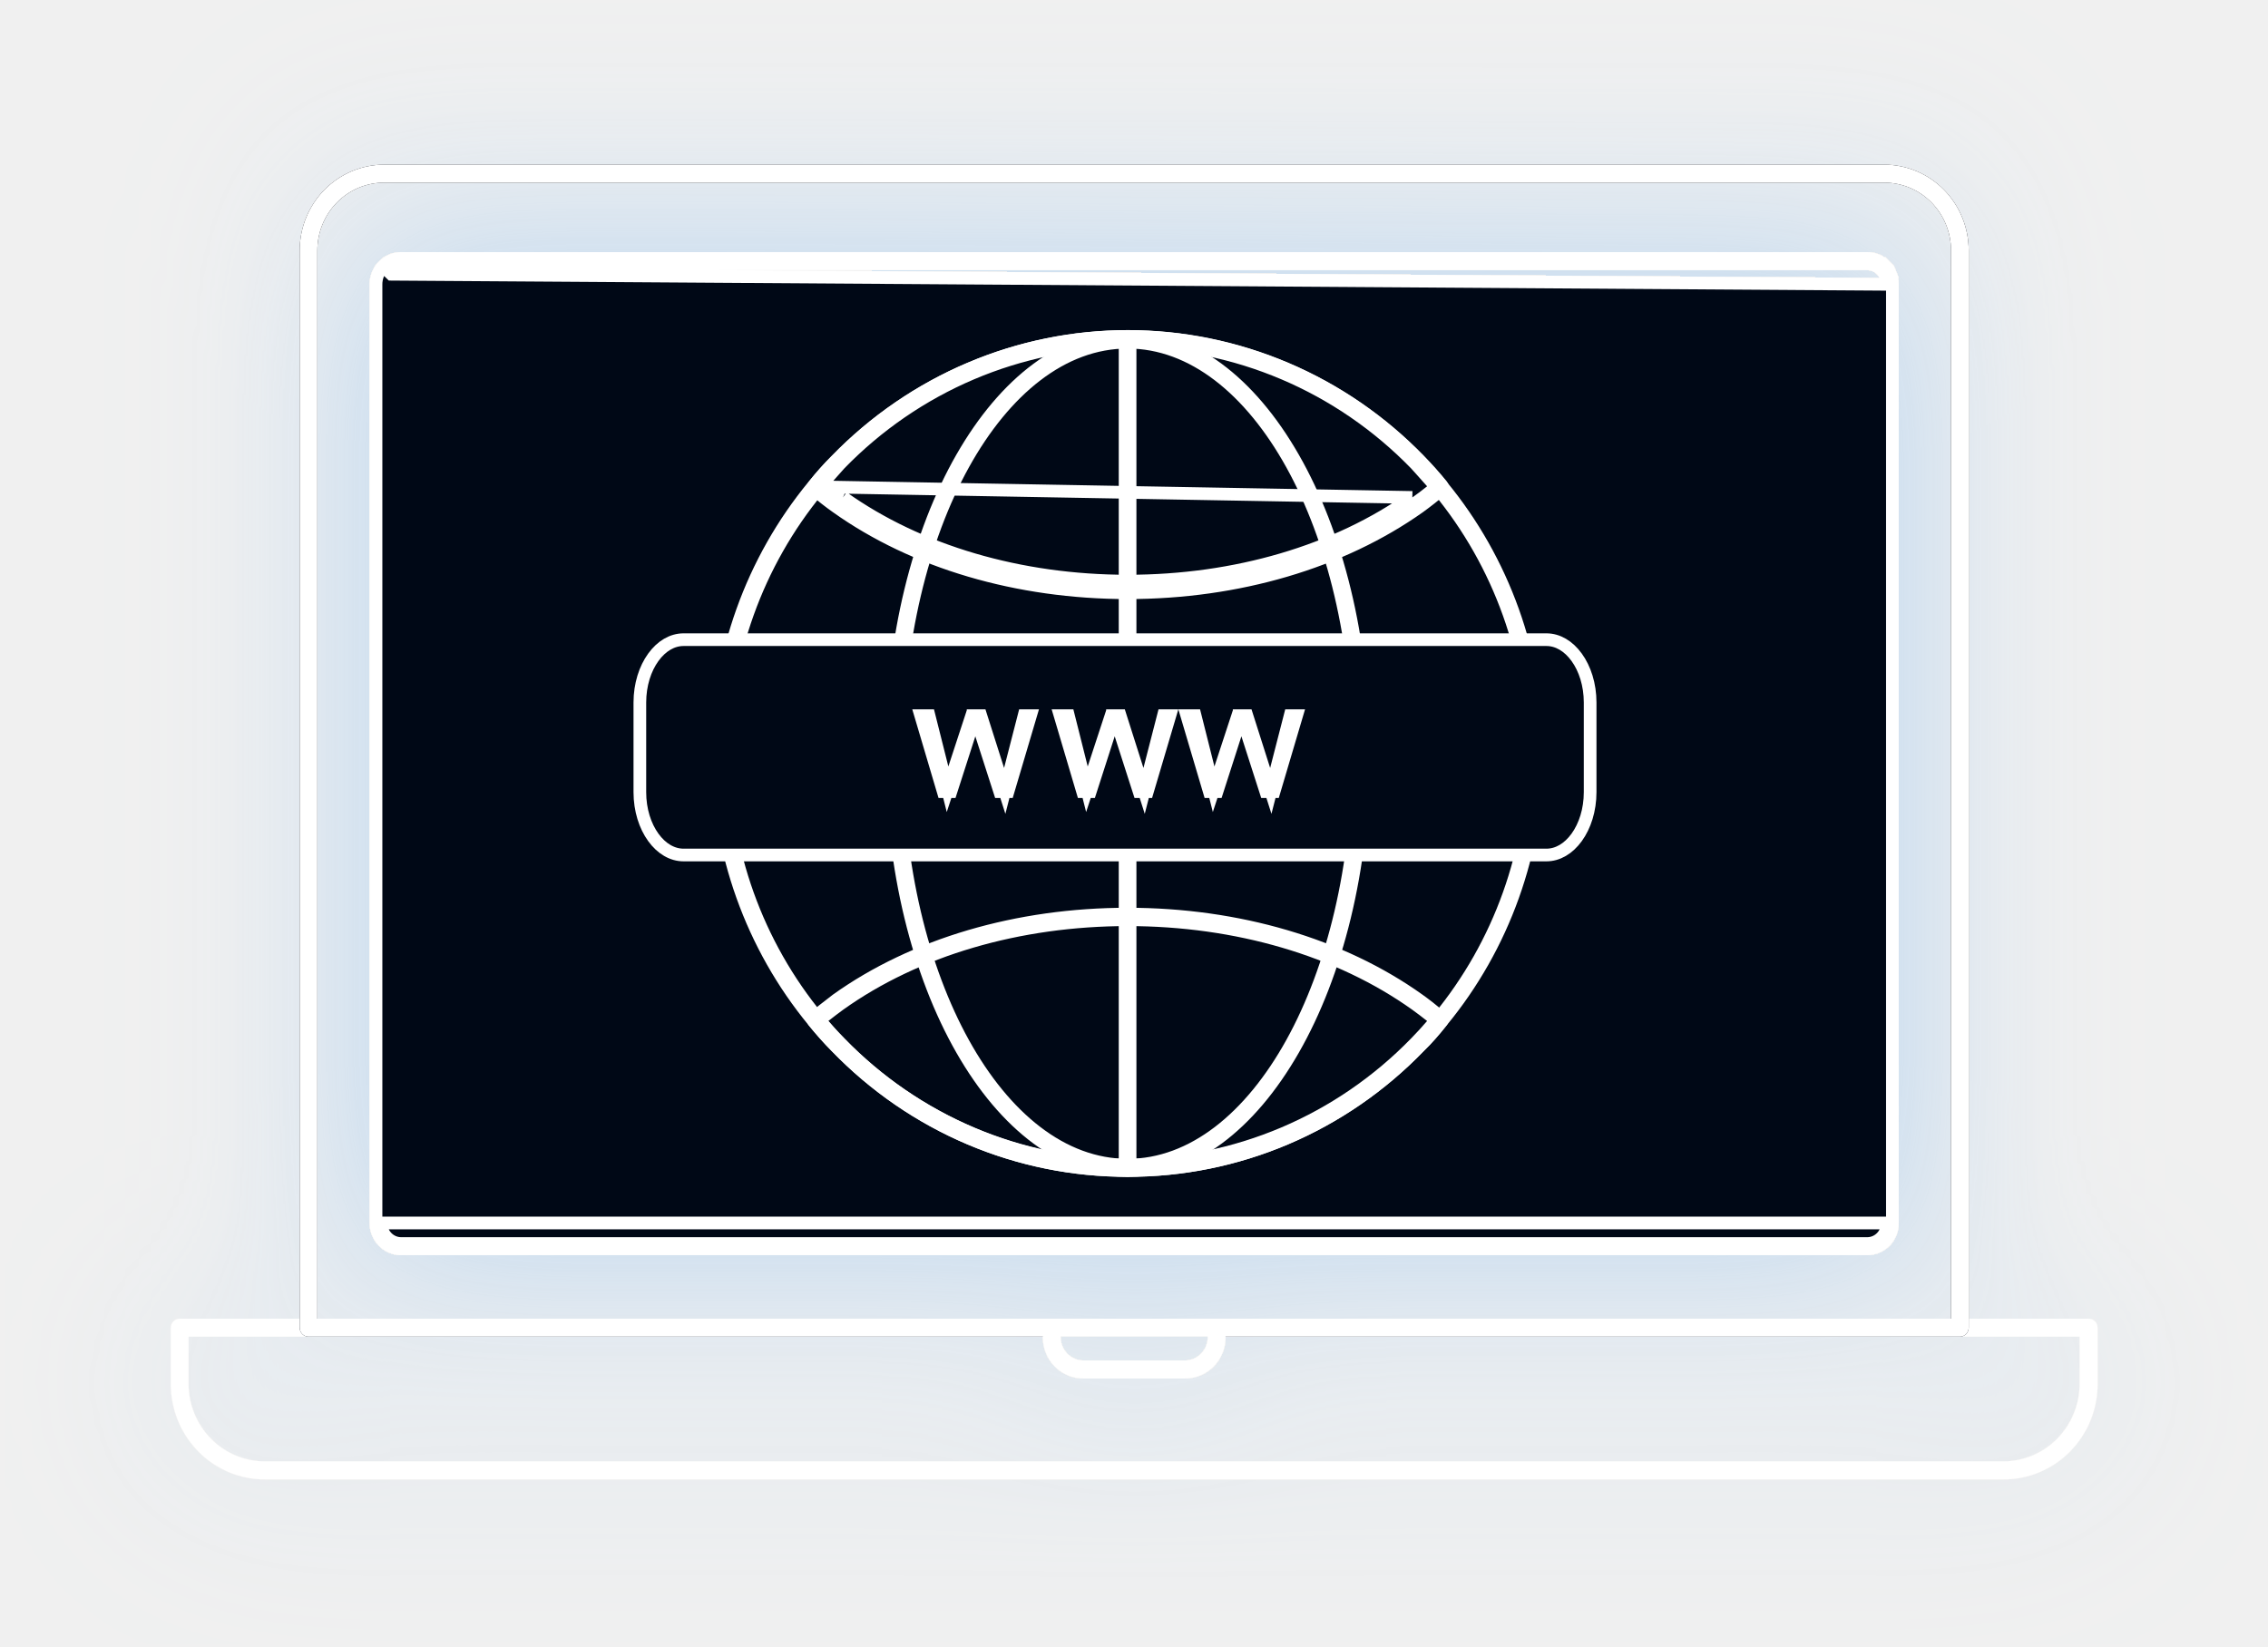
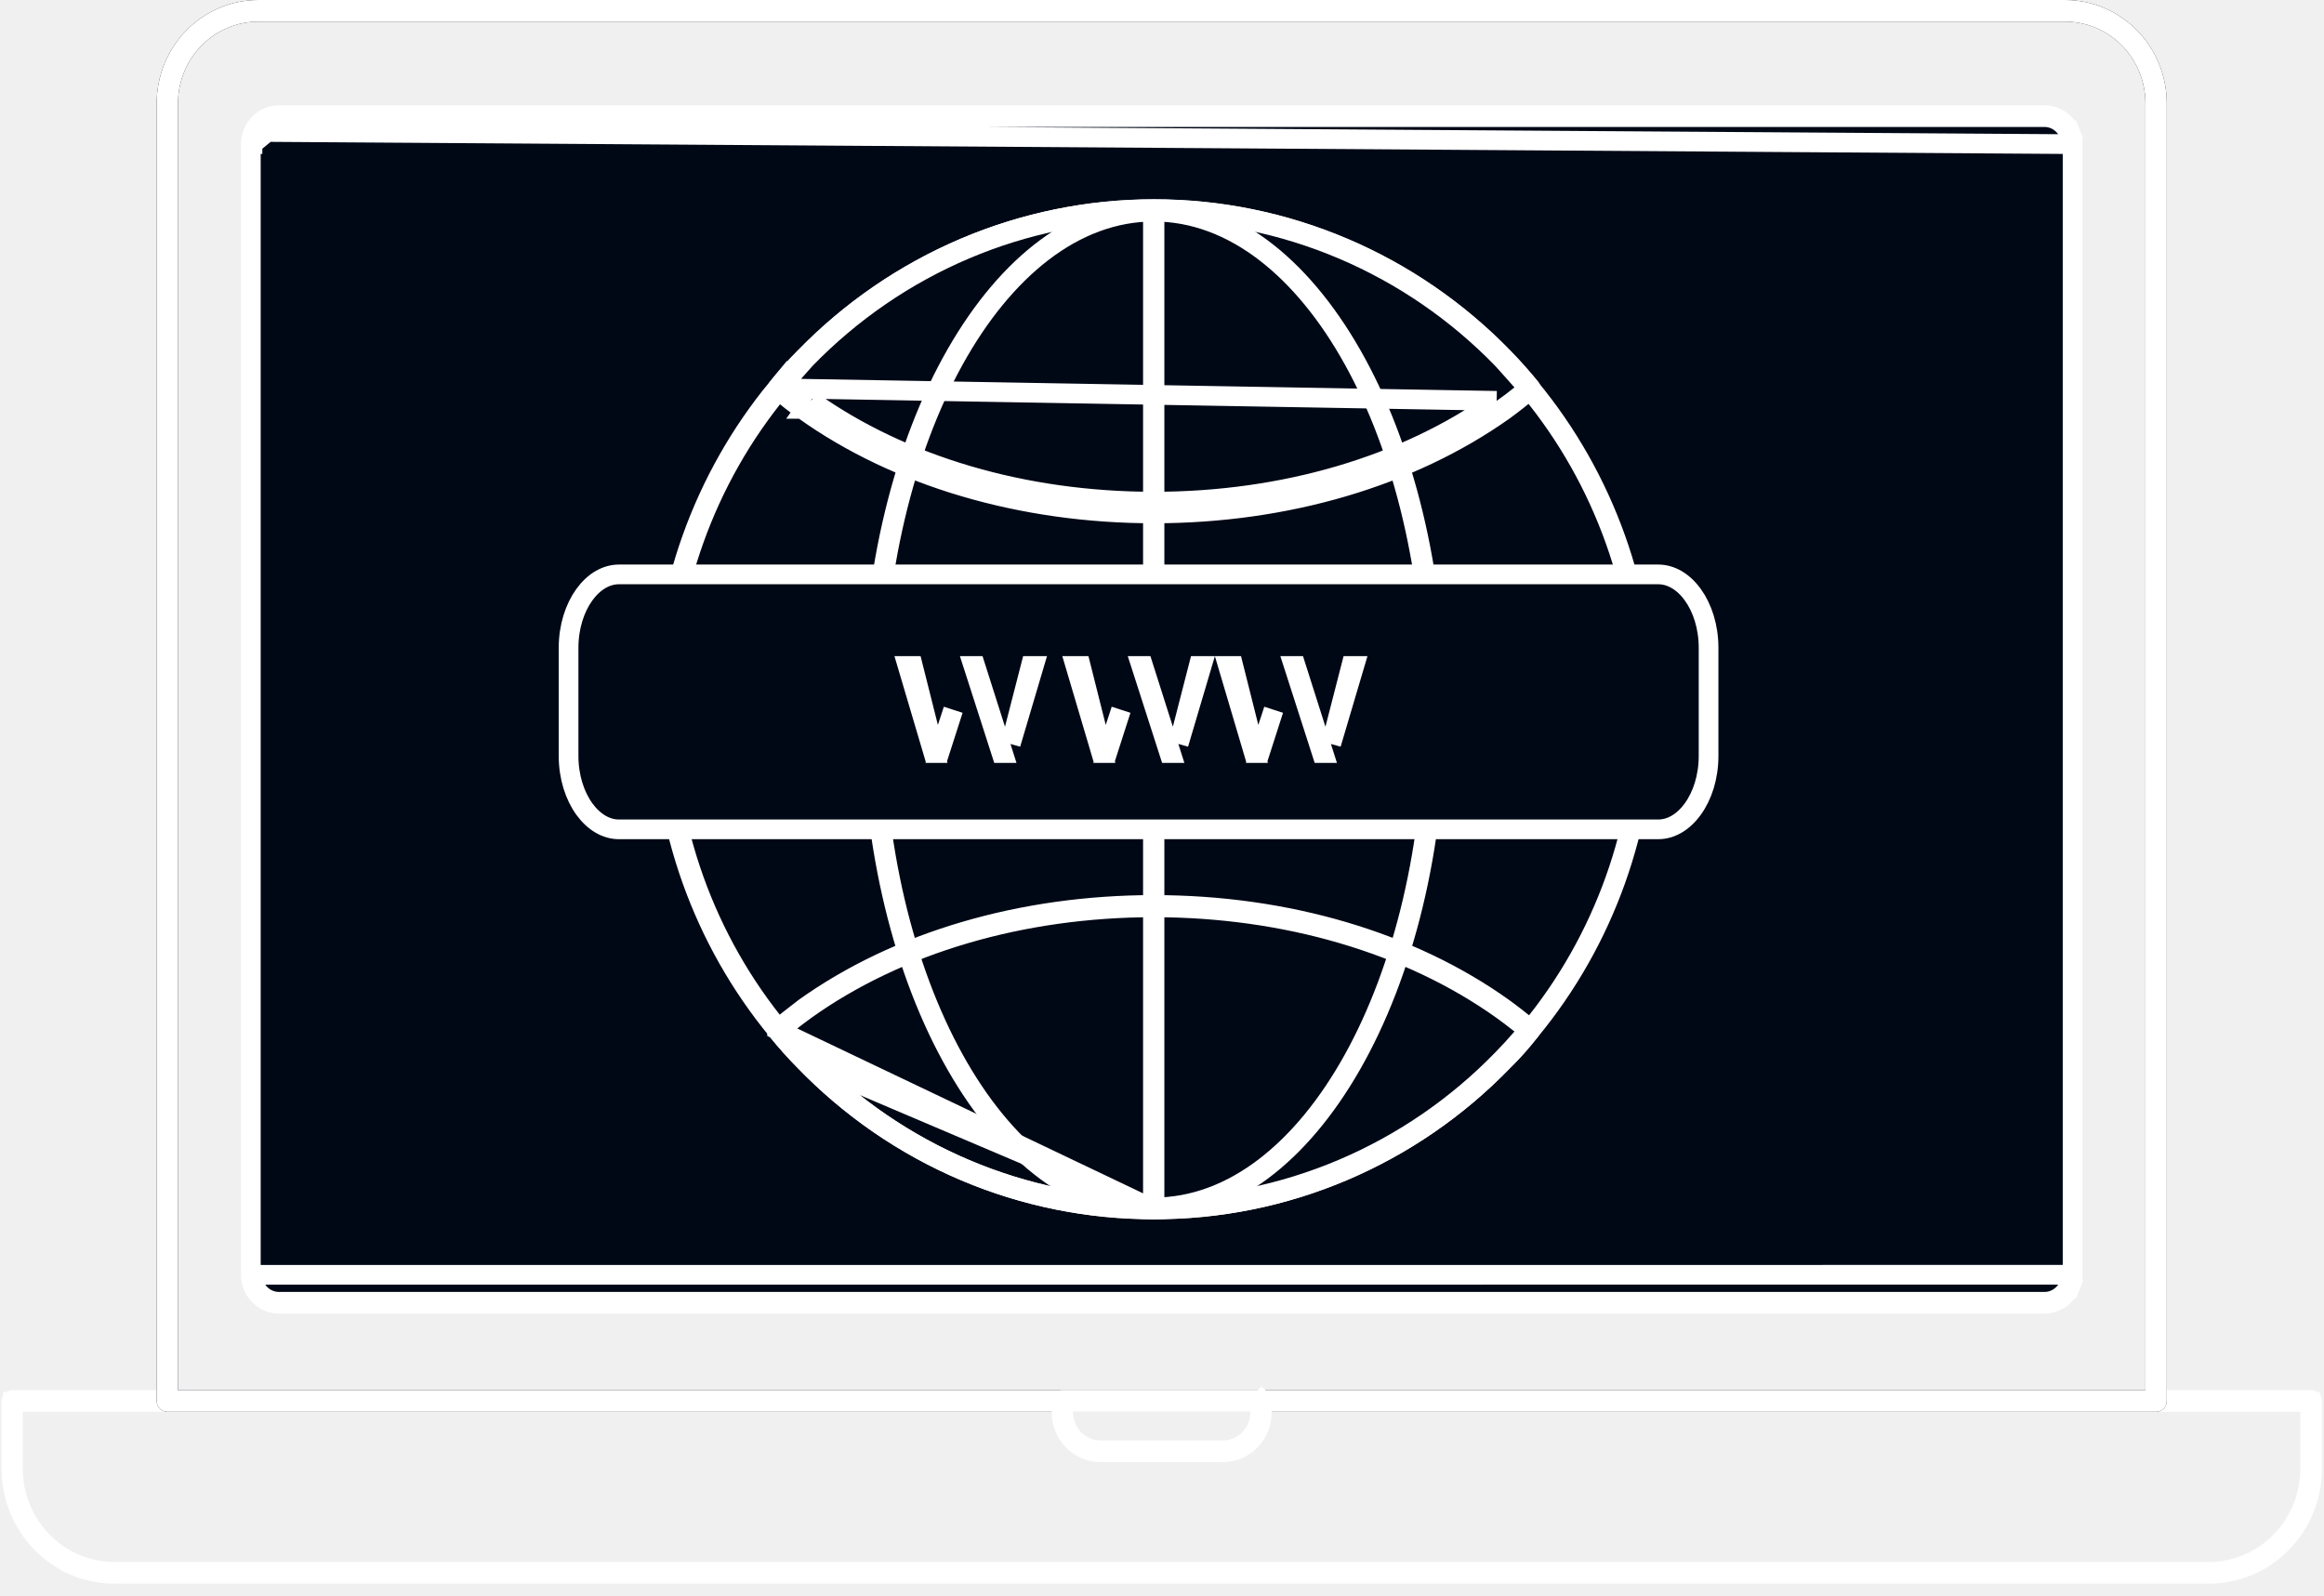
- <svg xmlns="http://www.w3.org/2000/svg" width="179" height="130" viewBox="0 0 179 130" fill="none">
-   <g filter="url(#filter0_d_634_530)">
-     <path d="M158.129 116.292H158.128L20.904 116.292L20.903 116.292C19.996 116.294 19.097 116.114 18.258 115.762C17.419 115.41 16.656 114.892 16.013 114.239C15.37 113.586 14.859 112.81 14.51 111.956C14.162 111.101 13.982 110.184 13.982 109.258V104.817C13.982 104.758 14.005 104.704 14.043 104.666C14.081 104.627 14.13 104.607 14.18 104.607H164.852C164.902 104.607 164.951 104.627 164.989 104.666C165.027 104.704 165.05 104.758 165.05 104.817V109.258C165.05 110.184 164.87 111.101 164.522 111.956C164.173 112.81 163.662 113.586 163.019 114.239C162.376 114.892 161.613 115.41 160.774 115.762C159.935 116.114 159.036 116.294 158.129 116.292ZM14.877 105.026H14.377V105.526L14.377 109.258L14.377 109.258C14.379 111.008 15.063 112.687 16.281 113.928C17.5 115.169 19.154 115.869 20.882 115.873H20.883L158.128 115.873L158.129 115.873C159.857 115.869 161.511 115.169 162.73 113.928C163.948 112.687 164.632 111.008 164.634 109.258V109.258V105.526V105.026H164.134H14.877Z" fill="#000816" stroke="white" />
-     <mask id="path-2-inside-1_634_530" fill="white">
-       <path d="M154.682 105.526H24.35C24.165 105.526 23.988 105.452 23.857 105.319C23.726 105.185 23.652 105.005 23.652 104.817V19.768C23.654 17.974 24.356 16.253 25.604 14.984C26.851 13.716 28.543 13.002 30.307 13H148.725C150.489 13.002 152.181 13.716 153.428 14.984C154.676 16.253 155.378 17.974 155.379 19.768V104.817C155.379 105.005 155.306 105.185 155.175 105.319C155.044 105.452 154.867 105.526 154.682 105.526ZM25.047 104.107H153.984V19.768C153.982 18.35 153.428 16.991 152.442 15.988C151.456 14.985 150.119 14.421 148.725 14.419H30.307C28.913 14.421 27.576 14.985 26.59 15.988C25.604 16.991 25.049 18.35 25.047 19.768V104.107Z" />
-     </mask>
-     <path d="M154.682 105.526H24.35C24.165 105.526 23.988 105.452 23.857 105.319C23.726 105.185 23.652 105.005 23.652 104.817V19.768C23.654 17.974 24.356 16.253 25.604 14.984C26.851 13.716 28.543 13.002 30.307 13H148.725C150.489 13.002 152.181 13.716 153.428 14.984C154.676 16.253 155.378 17.974 155.379 19.768V104.817C155.379 105.005 155.306 105.185 155.175 105.319C155.044 105.452 154.867 105.526 154.682 105.526ZM25.047 104.107H153.984V19.768C153.982 18.35 153.428 16.991 152.442 15.988C151.456 14.985 150.119 14.421 148.725 14.419H30.307C28.913 14.421 27.576 14.985 26.59 15.988C25.604 16.991 25.049 18.35 25.047 19.768V104.107Z" fill="#000816" />
-     <path d="M23.652 19.768L20.652 19.765V19.768H23.652ZM30.307 13V10L30.304 10L30.307 13ZM148.725 13L148.728 10H148.725V13ZM155.379 19.768H158.379V19.765L155.379 19.768ZM25.047 104.107H22.047V107.107H25.047V104.107ZM153.984 104.107V107.107H156.984V104.107H153.984ZM153.984 19.768H156.984L156.984 19.764L153.984 19.768ZM148.725 14.419L148.729 11.419H148.725V14.419ZM30.307 14.419V11.419L30.303 11.419L30.307 14.419ZM25.047 19.768L22.047 19.764V19.768H25.047ZM154.682 102.526H24.35V108.526H154.682V102.526ZM24.35 102.526C24.977 102.526 25.568 102.78 25.996 103.215L21.718 107.422C22.407 108.123 23.353 108.526 24.35 108.526V102.526ZM25.996 103.215C26.422 103.648 26.652 104.226 26.652 104.817H20.652C20.652 105.785 21.03 106.722 21.718 107.422L25.996 103.215ZM26.652 104.817V19.768H20.652V104.817H26.652ZM26.652 19.771C26.653 18.755 27.051 17.791 27.743 17.088L23.464 12.881C21.661 14.716 20.655 17.192 20.652 19.765L26.652 19.771ZM27.743 17.088C28.433 16.386 29.357 16.001 30.31 16L30.304 10C27.728 10.003 25.27 11.045 23.464 12.881L27.743 17.088ZM30.307 16H148.725V10H30.307V16ZM148.721 16C149.675 16.001 150.599 16.386 151.289 17.088L155.567 12.881C153.762 11.045 151.303 10.003 148.728 10L148.721 16ZM151.289 17.088C151.981 17.791 152.378 18.755 152.379 19.771L158.379 19.765C158.377 17.192 157.371 14.716 155.567 12.881L151.289 17.088ZM152.379 19.768V104.817H158.379V19.768H152.379ZM152.379 104.817C152.379 104.225 152.61 103.648 153.036 103.215L157.314 107.422C158.002 106.723 158.379 105.785 158.379 104.817H152.379ZM153.036 103.215C153.464 102.78 154.055 102.526 154.682 102.526V108.526C155.679 108.526 156.625 108.123 157.314 107.422L153.036 103.215ZM25.047 107.107H153.984V101.107H25.047V107.107ZM156.984 104.107V19.768H150.984V104.107H156.984ZM156.984 19.764C156.981 17.568 156.123 15.453 154.581 13.884L150.303 18.091C150.733 18.529 150.983 19.132 150.984 19.772L156.984 19.764ZM154.581 13.884C153.037 12.315 150.934 11.422 148.729 11.419L148.721 17.419C149.304 17.42 149.874 17.655 150.303 18.091L154.581 13.884ZM148.725 11.419H30.307V17.419H148.725V11.419ZM30.303 11.419C28.098 11.422 25.994 12.315 24.451 13.884L28.729 18.091C29.158 17.655 29.727 17.42 30.311 17.419L30.303 11.419ZM24.451 13.884C22.909 15.453 22.05 17.568 22.047 19.764L28.047 19.772C28.048 19.132 28.299 18.528 28.729 18.091L24.451 13.884ZM22.047 19.768V104.107H28.047V19.768H22.047Z" fill="white" mask="url(#path-2-inside-1_634_530)" />
-     <path d="M29.677 96.553V96.552L29.677 22.443L29.677 22.441C29.677 22.173 29.728 21.907 29.828 21.659C29.929 21.411 30.076 21.186 30.261 20.997C30.447 20.808 30.666 20.659 30.908 20.557C31.149 20.455 31.407 20.403 31.668 20.403H147.365C147.626 20.403 147.884 20.455 148.125 20.557C148.366 20.659 148.586 20.808 148.771 20.997L149.127 20.648L148.771 20.997C148.957 21.186 149.104 21.411 149.204 21.659L149.668 21.471L149.204 21.659C149.305 21.907 149.356 22.173 149.355 22.441V22.443V96.552V96.553C149.356 96.822 149.305 97.088 149.204 97.335C149.104 97.583 148.957 97.808 148.771 97.997C148.586 98.186 148.366 98.335 148.125 98.437C147.884 98.539 147.626 98.591 147.365 98.591H31.668C31.407 98.591 31.149 98.539 30.908 98.437C30.666 98.335 30.447 98.186 30.261 97.997C30.076 97.808 29.929 97.583 29.828 97.335C29.728 97.088 29.677 96.822 29.677 96.553ZM30.533 21.301L30.891 21.651L148.96 22.446L148.46 22.443H148.96V22.445C148.961 22.233 148.921 22.024 148.843 21.828C148.764 21.631 148.647 21.452 148.499 21.301C148.352 21.15 148.175 21.029 147.98 20.947C147.786 20.864 147.576 20.822 147.365 20.822H31.668C31.668 20.822 31.668 20.822 31.668 20.822C31.456 20.822 31.247 20.864 31.052 20.947C30.857 21.029 30.681 21.15 30.533 21.301ZM148.96 96.549L148.46 96.552H148.96V96.55C148.961 96.761 148.921 96.971 148.843 97.166C148.764 97.363 148.647 97.542 148.499 97.693L148.142 97.344L148.499 97.693C148.352 97.845 148.175 97.965 147.98 98.048C147.786 98.13 147.576 98.173 147.365 98.173H31.668C31.456 98.173 31.247 98.13 31.052 98.048C30.857 97.965 30.681 97.845 30.533 97.693C30.385 97.542 30.269 97.363 30.19 97.166C30.111 96.971 30.072 96.761 30.073 96.55L148.96 96.549Z" fill="#000816" stroke="white" />
-     <path d="M83.705 105.026H83.205V105.526V105.576H83.205L83.205 105.578C83.207 106.192 83.448 106.782 83.878 107.218C84.308 107.656 84.891 107.904 85.503 107.906V107.906H85.505L93.527 107.906L93.529 107.906C94.14 107.904 94.724 107.656 95.154 107.218C95.583 106.782 95.824 106.192 95.826 105.578V105.576V105.526V105.026H95.326H83.705ZM93.527 108.325H85.505C84.793 108.325 84.108 108.037 83.602 107.523C83.096 107.008 82.81 106.308 82.81 105.576V104.817C82.81 104.758 82.833 104.704 82.871 104.666C82.909 104.627 82.958 104.607 83.008 104.607H96.024C96.074 104.607 96.123 104.627 96.161 104.666C96.199 104.704 96.222 104.758 96.222 104.817V105.576C96.222 106.308 95.936 107.008 95.429 107.523C94.923 108.037 94.239 108.325 93.527 108.325Z" fill="#000816" stroke="white" />
-     <path d="M65.998 82.626L65.998 82.626L65.993 82.621C65.372 81.996 64.777 81.321 64.213 80.628L64.211 80.626C59.327 74.702 56.649 67.217 56.649 59.483C56.649 51.75 59.327 44.264 64.211 38.341L64.211 38.341L64.216 38.334C64.768 37.642 65.362 36.988 65.988 36.351L65.99 36.349C68.999 33.249 72.582 30.788 76.532 29.109C80.481 27.43 84.719 26.565 89 26.565C93.28 26.565 97.519 27.43 101.468 29.109C105.418 30.788 109.001 33.249 112.009 36.349L112.01 36.349C112.627 36.984 113.224 37.654 113.787 38.345L113.789 38.348C118.673 44.272 121.351 51.757 121.351 59.49C121.351 67.224 118.673 74.709 113.789 80.633L113.789 80.633L113.782 80.642C113.233 81.34 112.634 82.031 112.022 82.62L112.015 82.626L112.009 82.633C109.006 85.739 105.424 88.203 101.473 89.881C97.522 91.559 93.282 92.417 89.001 92.405L88.999 92.406C84.718 92.416 80.479 91.557 76.529 89.878C72.579 88.198 68.999 85.733 65.998 82.626ZM88.999 27.009C84.777 26.999 80.595 27.849 76.7 29.506C72.805 31.164 69.276 33.596 66.32 36.659C65.704 37.286 65.115 37.942 64.568 38.622C59.734 44.474 57.084 51.871 57.084 59.512C57.084 67.153 59.734 74.55 64.569 80.403C65.12 81.079 65.709 81.743 66.328 82.366C69.299 85.423 72.838 87.85 76.739 89.507C80.64 91.164 84.827 92.018 89.056 92.018C93.285 92.018 97.471 91.164 101.373 89.507C105.274 87.85 108.813 85.422 111.784 82.365C112.402 81.736 112.991 81.073 113.543 80.396C118.366 74.546 121.009 67.157 121.009 59.526C121.009 51.897 118.368 44.51 113.548 38.662C112.986 37.931 112.392 37.305 111.793 36.689C108.825 33.606 105.278 31.161 101.363 29.498C97.447 27.835 93.243 26.988 88.999 27.009Z" fill="#000816" stroke="white" />
-     <path d="M89.001 92.405L88.999 92.405C84.719 92.416 80.479 91.557 76.529 89.878C72.58 88.198 68.999 85.733 65.999 82.626L65.999 82.626L65.993 82.621C65.373 81.997 64.778 81.322 64.214 80.63C64.197 80.609 64.184 80.584 64.177 80.557C64.169 80.53 64.166 80.501 64.169 80.472C64.172 80.444 64.181 80.416 64.194 80.391C64.208 80.367 64.226 80.346 64.247 80.329L64.247 80.329L64.252 80.325C64.768 79.905 65.212 79.561 65.63 79.239C65.77 79.13 65.907 79.025 66.043 78.919C72.138 74.572 80.288 72.165 89 72.165C97.716 72.165 105.869 74.574 111.966 78.924C112.498 79.306 113.046 79.731 113.749 80.32L113.749 80.32L113.755 80.325C113.775 80.341 113.793 80.363 113.806 80.387C113.82 80.412 113.828 80.44 113.831 80.469L113.831 80.472C113.834 80.501 113.832 80.529 113.824 80.557C113.816 80.585 113.802 80.61 113.785 80.631L113.784 80.633C113.227 81.332 112.627 82.024 112.013 82.622L112.007 82.627L112.002 82.633C109 85.738 105.419 88.202 101.47 89.88C97.52 91.558 93.281 92.416 89.001 92.405ZM65.058 80.218L64.646 80.542L64.989 80.938C65.397 81.411 65.824 81.881 66.273 82.331C69.244 85.388 72.782 87.815 76.683 89.472C80.585 91.129 84.771 91.982 89 91.982C93.229 91.982 97.416 91.129 101.317 89.472C105.219 87.814 108.757 85.387 111.728 82.33C112.177 81.874 112.602 81.404 113.012 80.93L113.354 80.534L112.943 80.211C112.509 79.87 112.125 79.573 111.745 79.303C105.683 74.976 97.59 72.612 89 72.612C80.41 72.612 72.317 74.976 66.262 79.303L66.262 79.303L66.258 79.306C65.883 79.579 65.494 79.874 65.058 80.218Z" fill="#000816" stroke="white" />
-     <path d="M64.645 38.437L65.009 38.049C65.251 37.791 65.472 37.539 65.703 37.277C65.883 37.072 66.069 36.861 66.274 36.636L66.279 36.63L66.285 36.624C69.254 33.567 72.791 31.139 76.691 29.482C80.591 27.825 84.776 26.972 89.004 26.972C93.231 26.972 97.416 27.825 101.316 29.482C105.216 31.139 108.753 33.567 111.722 36.624L111.729 36.631L111.736 36.639C111.869 36.786 112.002 36.934 112.135 37.081C112.431 37.408 112.725 37.734 113.011 38.064L113.349 38.454L112.949 38.779C112.555 39.1 112.155 39.397 111.758 39.678M64.645 38.437L111.468 39.271M64.645 38.437L65.055 38.776C65.444 39.099 65.846 39.398 66.242 39.679M64.645 38.437L66.532 39.271M111.758 39.678C111.758 39.679 111.758 39.679 111.757 39.679L111.468 39.271M111.758 39.678C111.758 39.678 111.758 39.678 111.758 39.678L111.468 39.271M111.758 39.678C105.676 44.004 97.604 46.376 89 46.376C80.396 46.376 72.325 44.004 66.242 39.679M111.468 39.271C105.483 43.528 97.517 45.876 89 45.876C80.483 45.876 72.517 43.528 66.532 39.271M66.242 39.679C66.243 39.679 66.243 39.679 66.243 39.679L66.532 39.271M66.242 39.679C66.242 39.679 66.242 39.678 66.242 39.678L66.532 39.271M66.026 40.027L66.025 40.026C65.424 39.603 64.832 39.139 64.267 38.641L64.267 38.641L64.261 38.635C64.221 38.601 64.194 38.55 64.189 38.492C64.183 38.435 64.201 38.379 64.235 38.336L64.235 38.336L64.237 38.334C64.796 37.632 65.387 36.942 65.999 36.354L66.005 36.348L66.011 36.342C69.02 33.242 72.603 30.781 76.553 29.102C80.502 27.422 84.74 26.558 89.021 26.558C93.301 26.558 97.54 27.422 101.489 29.102C105.439 30.781 109.022 33.242 112.03 36.342L112.031 36.342C112.648 36.977 113.245 37.646 113.807 38.337C113.841 38.379 113.858 38.435 113.853 38.492C113.848 38.55 113.821 38.601 113.78 38.635L113.78 38.636C113.213 39.122 112.617 39.589 112.014 40.028C105.86 44.386 97.7 46.795 89 46.795C80.298 46.795 72.144 44.385 66.026 40.027Z" fill="#000816" stroke="white" />
-     <path d="M88.993 92.405C83.98 92.405 79.337 88.837 75.918 82.862C72.508 76.901 70.38 68.638 70.38 59.497C70.38 50.356 72.508 42.095 75.918 36.136C79.337 30.163 83.98 26.596 88.993 26.596C94.006 26.596 98.652 30.165 102.072 36.139C105.484 42.099 107.613 50.36 107.613 59.497C107.613 68.635 105.486 76.898 102.074 82.859C98.655 88.835 94.01 92.405 88.993 92.405ZM88.993 27.015C83.845 27.015 79.282 30.79 76.035 36.65C72.778 42.528 70.775 50.61 70.775 59.497C70.775 68.384 72.776 76.468 76.032 82.348C79.278 88.21 83.841 91.986 88.993 91.986C94.145 91.986 98.71 88.21 101.958 82.348C105.216 76.468 107.218 68.384 107.218 59.497C107.218 50.61 105.216 42.528 101.958 36.65C98.71 30.79 94.145 27.015 88.993 27.015Z" fill="#000816" stroke="white" />
-     <path d="M121.137 59.706H56.856C56.807 59.706 56.758 59.687 56.72 59.648C56.682 59.609 56.659 59.555 56.659 59.497C56.659 59.439 56.682 59.385 56.72 59.346C56.758 59.308 56.807 59.288 56.856 59.288H121.137C121.186 59.288 121.236 59.308 121.273 59.346C121.311 59.385 121.334 59.439 121.334 59.497C121.334 59.555 121.311 59.609 121.273 59.648C121.236 59.687 121.186 59.706 121.137 59.706Z" fill="#000816" stroke="white" />
-     <path d="M88.993 92.405C88.944 92.405 88.894 92.385 88.856 92.347C88.819 92.308 88.796 92.254 88.796 92.196V26.806C88.796 26.748 88.819 26.693 88.856 26.655C88.894 26.616 88.944 26.596 88.993 26.596C89.043 26.596 89.092 26.616 89.13 26.655C89.168 26.693 89.191 26.748 89.191 26.806V92.196C89.191 92.254 89.168 92.308 89.13 92.347C89.092 92.385 89.043 92.405 88.993 92.405Z" fill="#000816" stroke="white" />
-     <path d="M53.948 50.5H122.052C122.942 50.5 123.792 50.998 124.438 51.892C125.085 52.786 125.5 54.046 125.5 55.46V62.54C125.5 63.954 125.085 65.214 124.438 66.108C123.792 67.002 122.942 67.5 122.052 67.5H53.948C53.058 67.5 52.208 67.002 51.562 66.108C50.915 65.214 50.5 63.954 50.5 62.54V55.46C50.5 54.046 50.915 52.786 51.562 51.892C52.208 50.998 53.058 50.5 53.948 50.5Z" fill="#000816" stroke="white" />
-     <path d="M75.323 60.667L76.689 56.5H76.976L76.501 57.978L75.047 62.5H74.447L72.67 56.5H73.324L74.363 60.633L74.785 62.309L75.323 60.667ZM77.453 57.978L76.978 56.5H77.409L78.769 60.779L79.297 62.438L79.73 60.752L80.823 56.5H81.33L79.553 62.5H78.906L77.453 57.978Z" fill="#000816" stroke="white" />
-     <path d="M96.323 60.667L97.689 56.5H97.976L97.501 57.978L96.047 62.5H95.447L93.67 56.5H94.324L95.363 60.633L95.785 62.309L96.323 60.667ZM98.453 57.978L97.978 56.5H98.409L99.769 60.779L100.297 62.438L100.73 60.752L101.823 56.5H102.33L100.553 62.5H99.906L98.453 57.978Z" fill="#000816" stroke="white" />
-     <path d="M86.323 60.667L87.689 56.5H87.976L87.501 57.978L86.047 62.5H85.447L83.67 56.5H84.324L85.363 60.633L85.785 62.309L86.323 60.667ZM88.453 57.978L87.978 56.5H88.409L89.769 60.779L90.297 62.438L90.73 60.752L91.823 56.5H92.33L90.553 62.5H89.906L88.453 57.978Z" fill="#000816" stroke="white" />
-   </g>
-   <defs>
-     <filter id="filter0_d_634_530" x="0.482" y="0" width="178.068" height="129.792" filterUnits="userSpaceOnUse" color-interpolation-filters="sRGB">
-       <feFlood flood-opacity="0" result="BackgroundImageFix" />
-       <feColorMatrix in="SourceAlpha" type="matrix" values="0 0 0 0 0 0 0 0 0 0 0 0 0 0 0 0 0 0 127 0" result="hardAlpha" />
-       <feOffset />
-       <feGaussianBlur stdDeviation="6.5" />
-       <feComposite in2="hardAlpha" operator="out" />
-       <feColorMatrix type="matrix" values="0 0 0 0 0.663 0 0 0 0 0.804 0 0 0 0 0.937 0 0 0 0.7 0" />
-       <feBlend mode="normal" in2="BackgroundImageFix" result="effect1_dropShadow_634_530" />
-       <feBlend mode="normal" in="SourceGraphic" in2="effect1_dropShadow_634_530" result="shape" />
-     </filter>
-   </defs>
+ <svg xmlns="http://www.w3.org/2000/svg" width="118" height="81" viewBox="0 0 118 81" fill="none">
+   <path d="M112.146 79.916H112.145L5.827 79.916L5.826 79.916C5.138 79.918 4.457 79.781 3.82 79.514L3.627 79.975L3.82 79.514C3.184 79.247 2.605 78.855 2.117 78.359C1.629 77.864 1.242 77.275 0.977 76.626C0.712 75.978 0.576 75.282 0.576 74.579V71.138C0.576 71.122 0.582 71.108 0.591 71.1C0.599 71.091 0.609 71.088 0.617 71.088H117.355C117.363 71.088 117.372 71.091 117.381 71.1C117.389 71.108 117.395 71.122 117.395 71.138V74.579C117.395 75.282 117.259 75.978 116.995 76.626C116.73 77.275 116.342 77.864 115.854 78.359C115.366 78.855 114.788 79.247 114.151 79.514C113.515 79.781 112.834 79.918 112.146 79.916ZM1.157 71.188H0.657V71.688L0.657 74.579L0.657 74.579C0.659 75.964 1.2 77.294 2.165 78.276C3.13 79.258 4.44 79.814 5.809 79.817H5.81L112.145 79.817L112.146 79.817C113.515 79.814 114.826 79.258 115.791 78.276L115.434 77.925L115.791 78.276C116.756 77.294 117.297 75.964 117.298 74.579V74.579V71.688V71.188H116.798H1.157Z" fill="#000816" stroke="white" />
+   <mask id="path-2-inside-1_945_211" fill="white">
+     <path d="M109.475 71.688H8.497C8.353 71.688 8.216 71.63 8.114 71.527C8.013 71.424 7.956 71.284 7.956 71.138V5.244C7.957 3.854 8.501 2.521 9.468 1.537C10.434 0.554 11.745 0.001 13.112 0H104.86C106.227 0.001 107.537 0.554 108.504 1.537C109.471 2.521 110.014 3.854 110.016 5.244V71.138C110.016 71.284 109.959 71.424 109.857 71.527C109.756 71.63 109.619 71.688 109.475 71.688ZM9.037 70.588H108.935V5.244C108.933 4.145 108.504 3.092 107.74 2.315C106.976 1.538 105.94 1.101 104.86 1.099H13.112C12.032 1.101 10.996 1.538 10.232 2.315C9.468 3.092 9.038 4.145 9.037 5.244V70.588Z" />
+   </mask>
+   <path d="M109.475 71.688H8.497C8.353 71.688 8.216 71.63 8.114 71.527C8.013 71.424 7.956 71.284 7.956 71.138V5.244C7.957 3.854 8.501 2.521 9.468 1.537C10.434 0.554 11.745 0.001 13.112 0H104.86C106.227 0.001 107.537 0.554 108.504 1.537C109.471 2.521 110.014 3.854 110.016 5.244V71.138C110.016 71.284 109.959 71.424 109.857 71.527C109.756 71.63 109.619 71.688 109.475 71.688ZM9.037 70.588H108.935V5.244C108.933 4.145 108.504 3.092 107.74 2.315C106.976 1.538 105.94 1.101 104.86 1.099H13.112C12.032 1.101 10.996 1.538 10.232 2.315C9.468 3.092 9.038 4.145 9.037 5.244V70.588Z" fill="#000816" />
+   <path d="M7.956 5.244L4.956 5.241V5.244H7.956ZM13.112 0V-3L13.109 -3L13.112 0ZM104.86 0L104.863 -3H104.86V0ZM110.016 5.244H113.016L113.016 5.241L110.016 5.244ZM9.037 70.588H6.037V73.588H9.037V70.588ZM108.935 70.588V73.588H111.935V70.588H108.935ZM108.935 5.244H111.935V5.24L108.935 5.244ZM104.86 1.099L104.864 -1.901H104.86V1.099ZM13.112 1.099V-1.901L13.108 -1.901L13.112 1.099ZM9.037 5.244L6.037 5.24V5.244H9.037ZM109.475 68.688H8.497V74.688H109.475V68.688ZM8.497 68.688C9.165 68.688 9.796 68.958 10.254 69.423L5.975 73.63C6.635 74.301 7.541 74.688 8.497 74.688V68.688ZM10.254 69.423C10.709 69.887 10.956 70.504 10.956 71.138H4.956C4.956 72.063 5.317 72.961 5.975 73.63L10.254 69.423ZM10.956 71.138V5.244H4.956V71.138H10.956ZM10.956 5.247C10.957 4.635 11.196 4.058 11.607 3.641L7.329 -0.566C5.806 0.983 4.958 3.072 4.956 5.241L10.956 5.247ZM11.607 3.641C12.016 3.225 12.559 3.001 13.115 3L13.109 -3C10.931 -2.998 8.853 -2.116 7.329 -0.566L11.607 3.641ZM13.112 3H104.86V-3H13.112V3ZM104.857 3C105.413 3.001 105.956 3.225 106.365 3.641L110.643 -0.566C109.119 -2.116 107.041 -2.998 104.863 -3L104.857 3ZM106.365 3.641C106.775 4.058 107.015 4.635 107.016 5.247L113.016 5.241C113.013 3.072 112.166 0.983 110.643 -0.566L106.365 3.641ZM107.016 5.244V71.138H113.016V5.244H107.016ZM107.016 71.138C107.016 70.504 107.263 69.886 107.718 69.423L111.997 73.63C112.655 72.961 113.016 72.063 113.016 71.138H107.016ZM107.718 69.423C108.175 68.959 108.806 68.688 109.475 68.688V74.688C110.431 74.688 111.337 74.301 111.997 73.63L107.718 69.423ZM9.037 73.588H108.935V67.588H9.037V73.588ZM111.935 70.588V5.244H105.935V70.588H111.935ZM111.935 5.24C111.932 3.363 111.199 1.554 109.879 0.212L105.6 4.418C105.809 4.63 105.934 4.927 105.935 5.248L111.935 5.24ZM109.879 0.212C108.557 -1.132 106.755 -1.898 104.864 -1.901L104.856 4.099C105.125 4.1 105.394 4.208 105.6 4.418L109.879 0.212ZM104.86 -1.901H13.112V4.099H104.86V-1.901ZM13.108 -1.901C11.217 -1.898 9.414 -1.132 8.093 0.212L12.371 4.418C12.578 4.208 12.847 4.1 13.116 4.099L13.108 -1.901ZM8.093 0.212C6.773 1.554 6.039 3.363 6.037 5.24L12.037 5.248C12.037 4.927 12.163 4.63 12.371 4.418L8.093 0.212ZM6.037 5.244V70.588H12.037V5.244H6.037Z" fill="white" mask="url(#path-2-inside-1_945_211)" />
+   <path d="M13.564 6.702L13.206 6.353C13.331 6.225 13.48 6.123 13.645 6.053C13.81 5.983 13.987 5.947 14.166 5.947C14.166 5.947 14.166 5.947 14.166 5.947H103.806C103.985 5.947 104.162 5.983 104.327 6.053C104.491 6.123 104.64 6.225 104.765 6.353C104.89 6.481 104.989 6.632 105.055 6.798C105.122 6.963 105.155 7.14 105.154 7.318V7.316H104.654L105.154 7.319L13.564 6.702ZM13.564 6.702L13.206 6.353C13.081 6.481 12.983 6.632 12.916 6.798C12.85 6.963 12.816 7.139 12.817 7.317M13.564 6.702L12.817 7.317M12.817 7.317C12.817 7.318 12.817 7.319 12.817 7.319L13.317 7.316H12.817V7.317ZM12.736 64.736V64.734V7.316H12.736L12.736 7.315C12.736 7.121 12.773 6.929 12.845 6.751C12.917 6.572 13.023 6.411 13.157 6.275C13.29 6.139 13.447 6.032 13.621 5.959C13.794 5.886 13.979 5.848 14.166 5.848H14.166H103.806C103.993 5.848 104.178 5.886 104.351 5.959C104.524 6.032 104.682 6.139 104.815 6.275C104.948 6.411 105.054 6.572 105.126 6.751L105.59 6.563L105.126 6.751C105.199 6.929 105.236 7.121 105.235 7.315V7.316V64.734V64.736C105.236 64.929 105.199 65.121 105.126 65.299L105.59 65.487L105.126 65.299C105.054 65.478 104.948 65.639 104.815 65.775C104.682 65.911 104.524 66.018 104.351 66.091C104.178 66.165 103.993 66.202 103.806 66.202H14.166C13.979 66.202 13.794 66.165 13.621 66.091C13.447 66.018 13.29 65.911 13.157 65.775C13.023 65.639 12.917 65.478 12.845 65.299C12.773 65.121 12.736 64.929 12.736 64.736ZM105.154 64.731L104.654 64.734H105.154V64.732C105.155 64.91 105.122 65.087 105.055 65.252C104.989 65.418 104.89 65.57 104.765 65.697C104.64 65.825 104.491 65.927 104.327 65.997C104.162 66.067 103.985 66.103 103.806 66.103H14.166C13.987 66.103 13.81 66.067 13.645 65.997C13.48 65.927 13.331 65.825 13.206 65.697C13.081 65.57 12.983 65.418 12.916 65.253C12.85 65.087 12.816 64.911 12.817 64.733C12.817 64.732 12.817 64.732 12.817 64.731L13.317 64.734L105.154 64.731Z" fill="#000816" stroke="white" />
+   <path d="M54.483 71.188H53.983V71.688V71.726H53.983L53.983 71.728C53.985 72.233 54.183 72.718 54.537 73.078C54.891 73.438 55.372 73.642 55.876 73.644V73.644H55.878L62.093 73.644L62.095 73.644C62.599 73.642 63.08 73.438 63.434 73.078C63.787 72.718 63.985 72.233 63.987 71.728V71.726V71.688V71.188H63.487H54.483ZM64.053 71.1L64.41 70.749L64.053 71.1C64.062 71.108 64.068 71.122 64.068 71.138V71.726C64.068 72.264 63.858 72.778 63.487 73.156C63.115 73.533 62.614 73.743 62.093 73.743H55.878C55.356 73.743 54.855 73.533 54.484 73.156C54.112 72.778 53.902 72.264 53.902 71.726V71.138C53.902 71.122 53.909 71.108 53.917 71.1C53.925 71.091 53.935 71.088 53.943 71.088H64.028C64.036 71.088 64.045 71.091 64.053 71.1Z" fill="#000816" stroke="white" />
+   <path d="M76.326 18.276C74.016 15.877 71.255 13.973 68.207 12.679C65.16 11.384 61.888 10.726 58.584 10.741C55.298 10.734 52.043 11.395 49.011 12.685C45.98 13.976 43.233 15.868 40.932 18.252C40.453 18.74 39.994 19.251 39.568 19.78C35.806 24.335 33.745 30.091 33.745 36.037C33.745 41.983 35.807 47.74 39.569 52.294C39.998 52.82 40.457 53.337 40.939 53.823C43.252 56.202 46.005 58.091 49.041 59.38C52.078 60.67 55.337 61.335 58.628 61.335C61.92 61.335 65.179 60.67 68.216 59.38C71.252 58.09 74.006 56.201 76.318 53.822C76.8 53.332 77.258 52.815 77.688 52.289C81.442 47.736 83.498 41.986 83.498 36.048C83.498 30.112 81.443 24.364 77.692 19.813C77.254 19.241 76.79 18.753 76.326 18.276ZM76.326 18.276C76.326 18.276 76.326 18.276 76.326 18.276L75.966 18.623L76.325 18.275C76.325 18.275 76.326 18.276 76.326 18.276ZM40.845 53.867L40.845 53.867L40.84 53.862C40.362 53.381 39.903 52.861 39.468 52.327L39.466 52.324C35.699 47.755 33.633 41.981 33.633 36.015C33.633 30.049 35.699 24.275 39.466 19.705L39.466 19.706L39.471 19.699C39.895 19.166 40.353 18.663 40.836 18.171L40.836 18.171L40.839 18.169C43.159 15.778 45.923 13.88 48.969 12.585C52.015 11.29 55.284 10.623 58.585 10.623C61.886 10.623 65.155 11.29 68.201 12.585C71.248 13.88 74.011 15.778 76.332 18.169L76.332 18.169C76.808 18.659 77.269 19.176 77.703 19.709L77.704 19.711C81.472 24.28 83.537 30.055 83.537 36.02C83.537 41.986 81.472 47.76 77.704 52.33L77.704 52.33L77.697 52.339C77.274 52.877 76.814 53.408 76.344 53.859L76.337 53.866L76.331 53.872C74.015 56.268 71.252 58.169 68.205 59.463C65.158 60.757 61.888 61.419 58.587 61.41L58.584 61.41C55.283 61.418 52.013 60.755 48.967 59.46C45.921 58.165 43.159 56.264 40.845 53.867Z" fill="#000816" stroke="white" />
+   <path d="M58.584 61.409L58.586 61.409C61.887 61.418 65.156 60.756 68.202 59.462C71.248 58.167 74.01 56.267 76.325 53.872L76.331 53.867L76.336 53.861C76.808 53.403 77.269 52.87 77.699 52.331L77.7 52.329C77.704 52.324 77.708 52.318 77.71 52.31C77.712 52.303 77.713 52.296 77.712 52.288L77.712 52.285C77.711 52.277 77.709 52.27 77.705 52.264C77.702 52.258 77.698 52.253 77.693 52.249L77.688 52.245L77.688 52.245C77.145 51.79 76.722 51.463 76.313 51.169C71.611 47.814 65.318 45.952 58.585 45.952C51.856 45.952 45.566 47.812 40.865 51.163C40.76 51.245 40.654 51.327 40.546 51.41C40.223 51.66 39.88 51.925 39.482 52.249L39.477 52.254L39.477 52.254C39.472 52.257 39.468 52.262 39.465 52.268C39.462 52.274 39.459 52.281 39.458 52.288C39.458 52.289 39.458 52.289 39.458 52.289L58.584 61.409ZM58.584 61.409C55.283 61.418 52.013 60.755 48.967 59.46C45.921 58.165 43.159 56.263 40.845 53.867L40.845 53.867M58.584 61.409L40.845 53.867M40.845 53.867L40.84 53.862M40.845 53.867L40.84 53.862M40.84 53.862C40.362 53.382 39.904 52.862 39.469 52.328L40.84 53.862ZM39.965 51.991L39.554 52.315L39.896 52.711C40.214 53.078 40.546 53.444 40.897 53.795C43.209 56.174 45.962 58.063 48.998 59.353C52.035 60.643 55.293 61.307 58.585 61.307C61.877 61.307 65.135 60.643 68.172 59.353C71.209 58.063 73.963 56.173 76.275 53.794C76.624 53.439 76.956 53.074 77.274 52.705L77.616 52.309L77.205 51.985C76.869 51.721 76.57 51.489 76.273 51.279C71.554 47.911 65.26 46.074 58.585 46.074C51.91 46.074 45.616 47.911 40.903 51.279L40.903 51.279L40.899 51.282C40.607 51.495 40.304 51.724 39.965 51.991Z" fill="#000816" stroke="white" />
+   <path d="M39.552 19.719L39.915 19.331C40.103 19.131 40.271 18.939 40.448 18.738C40.587 18.579 40.732 18.415 40.894 18.237L40.899 18.231L40.905 18.225C43.216 15.846 45.969 13.956 49.005 12.666C52.04 11.377 55.297 10.713 58.588 10.713C61.878 10.713 65.135 11.377 68.171 12.666C71.207 13.956 73.96 15.846 76.271 18.225L76.278 18.232L76.284 18.24C76.386 18.354 76.489 18.467 76.593 18.581C76.822 18.835 77.051 19.089 77.274 19.346L77.611 19.735L77.211 20.061C76.903 20.311 76.592 20.543 76.283 20.762M39.552 19.719L75.993 20.354M39.552 19.719L39.961 20.058C40.266 20.31 40.579 20.544 40.888 20.762M39.552 19.719L41.177 20.354M76.283 20.762C76.282 20.762 76.282 20.762 76.282 20.762L75.993 20.354M76.283 20.762C76.283 20.762 76.283 20.762 76.283 20.762L75.993 20.354M76.283 20.762C71.548 24.129 65.271 25.972 58.585 25.972C51.899 25.972 45.622 24.129 40.888 20.762M75.993 20.354C71.356 23.652 65.184 25.472 58.585 25.472C51.986 25.472 45.814 23.652 41.177 20.354M40.888 20.762C40.888 20.762 40.888 20.762 40.888 20.762L41.177 20.354M40.888 20.762C40.888 20.762 40.887 20.762 40.887 20.762L41.177 20.354M40.851 20.849L40.849 20.847C40.387 20.522 39.931 20.165 39.497 19.782L39.497 19.782L39.491 19.776C39.483 19.769 39.475 19.757 39.474 19.741C39.472 19.725 39.477 19.711 39.485 19.701L39.485 19.701L39.487 19.698C39.919 19.156 40.374 18.626 40.843 18.175L40.849 18.169L40.855 18.163C43.175 15.772 45.939 13.874 48.985 12.579C52.031 11.284 55.3 10.617 58.601 10.617C61.903 10.617 65.171 11.284 68.218 12.579C71.264 13.874 74.027 15.772 76.348 18.163L76.348 18.163C76.824 18.653 77.284 19.169 77.717 19.701C77.725 19.711 77.73 19.726 77.729 19.741C77.727 19.757 77.72 19.769 77.711 19.776L77.71 19.777C77.274 20.151 76.815 20.511 76.35 20.85C71.604 24.21 65.306 26.071 58.585 26.071C51.863 26.071 45.569 24.209 40.851 20.849Z" fill="#000816" stroke="white" />
+   <path d="M58.58 61.409C54.754 61.409 51.187 58.685 48.547 54.072C45.916 49.474 44.272 43.092 44.272 36.026C44.272 28.959 45.916 22.579 48.547 17.982C51.186 13.37 54.754 10.647 58.58 10.647C62.406 10.647 65.975 13.372 68.615 17.984C71.248 22.581 72.894 28.962 72.894 36.026C72.894 43.089 71.249 49.471 68.617 54.07C65.978 58.684 62.409 61.409 58.58 61.409ZM58.58 10.747C54.532 10.747 50.966 13.713 48.441 18.269C45.907 22.843 44.352 29.125 44.352 36.026C44.352 42.927 45.906 49.209 48.439 53.784C50.963 58.342 54.529 61.31 58.58 61.31C62.631 61.31 66.198 58.342 68.723 53.784C71.258 49.209 72.813 42.927 72.813 36.026C72.813 29.125 71.258 22.843 68.723 18.269C66.198 13.713 62.631 10.747 58.58 10.747Z" fill="#000816" stroke="white" />
+   <path d="M83.484 36.075H33.681C33.673 36.075 33.664 36.072 33.656 36.063C33.647 36.055 33.641 36.041 33.641 36.025C33.641 36.009 33.647 35.996 33.656 35.987C33.664 35.979 33.673 35.976 33.681 35.976H83.484C83.492 35.976 83.501 35.979 83.51 35.987L83.866 35.637L83.51 35.987C83.518 35.996 83.525 36.009 83.525 36.025C83.525 36.041 83.518 36.055 83.51 36.063L83.865 36.413L83.51 36.063C83.501 36.072 83.492 36.075 83.484 36.075Z" fill="#000816" stroke="white" />
+   <path d="M58.58 61.409C58.572 61.409 58.562 61.406 58.554 61.398C58.545 61.389 58.539 61.376 58.539 61.36V10.697C58.539 10.681 58.545 10.668 58.554 10.659C58.562 10.65 58.572 10.647 58.58 10.647C58.587 10.647 58.597 10.65 58.605 10.659C58.614 10.668 58.62 10.681 58.62 10.697V61.36C58.62 61.376 58.614 61.389 58.605 61.398C58.597 61.406 58.587 61.409 58.58 61.409Z" fill="#000816" stroke="white" />
+   <path d="M31.428 29.167H84.194C84.838 29.167 85.466 29.527 85.951 30.199C86.437 30.87 86.752 31.823 86.752 32.897V38.382C86.752 39.457 86.437 40.41 85.951 41.081C85.466 41.753 84.838 42.113 84.194 42.113H31.428C30.784 42.113 30.156 41.753 29.67 41.081C29.185 40.41 28.869 39.457 28.869 38.382V32.897C28.869 31.823 29.185 30.87 29.67 30.199C30.156 29.527 30.784 29.167 31.428 29.167Z" fill="#000816" stroke="white" />
+   <path d="M48.096 36.967L48.399 36.042L47.693 38.239H47.679L48.096 36.967ZM47.465 38.239H47.394L46.084 33.816H46.352L47.136 36.933L47.465 38.239ZM51.512 37.026L52.337 33.816H52.492L51.32 37.772L51.512 37.026ZM50.551 37.053L50.928 38.239H50.847L49.746 34.814L49.425 33.816H49.522L50.551 37.053Z" fill="#000816" stroke="white" />
+   <path d="M64.366 36.967L64.669 36.042L63.963 38.239H63.949L64.366 36.967ZM63.735 38.239H63.664L62.354 33.816H62.622L63.406 36.933L63.735 38.239ZM67.783 37.026L68.608 33.816H68.763L67.591 37.772L67.783 37.026ZM66.822 37.053L67.199 38.239H67.117L66.016 34.814L65.695 33.816H65.793L66.822 37.053Z" fill="#000816" stroke="white" />
+   <path d="M56.619 36.967L56.922 36.042L56.216 38.239H56.202L56.619 36.967ZM55.988 38.239H55.917L54.607 33.816H54.875L55.659 36.933L55.988 38.239ZM60.036 37.026L60.861 33.816H61.016L59.844 37.772L60.036 37.026ZM59.075 37.053L59.452 38.239H59.37L58.269 34.814L57.948 33.816H58.046L59.075 37.053Z" fill="#000816" stroke="white" />
</svg>
